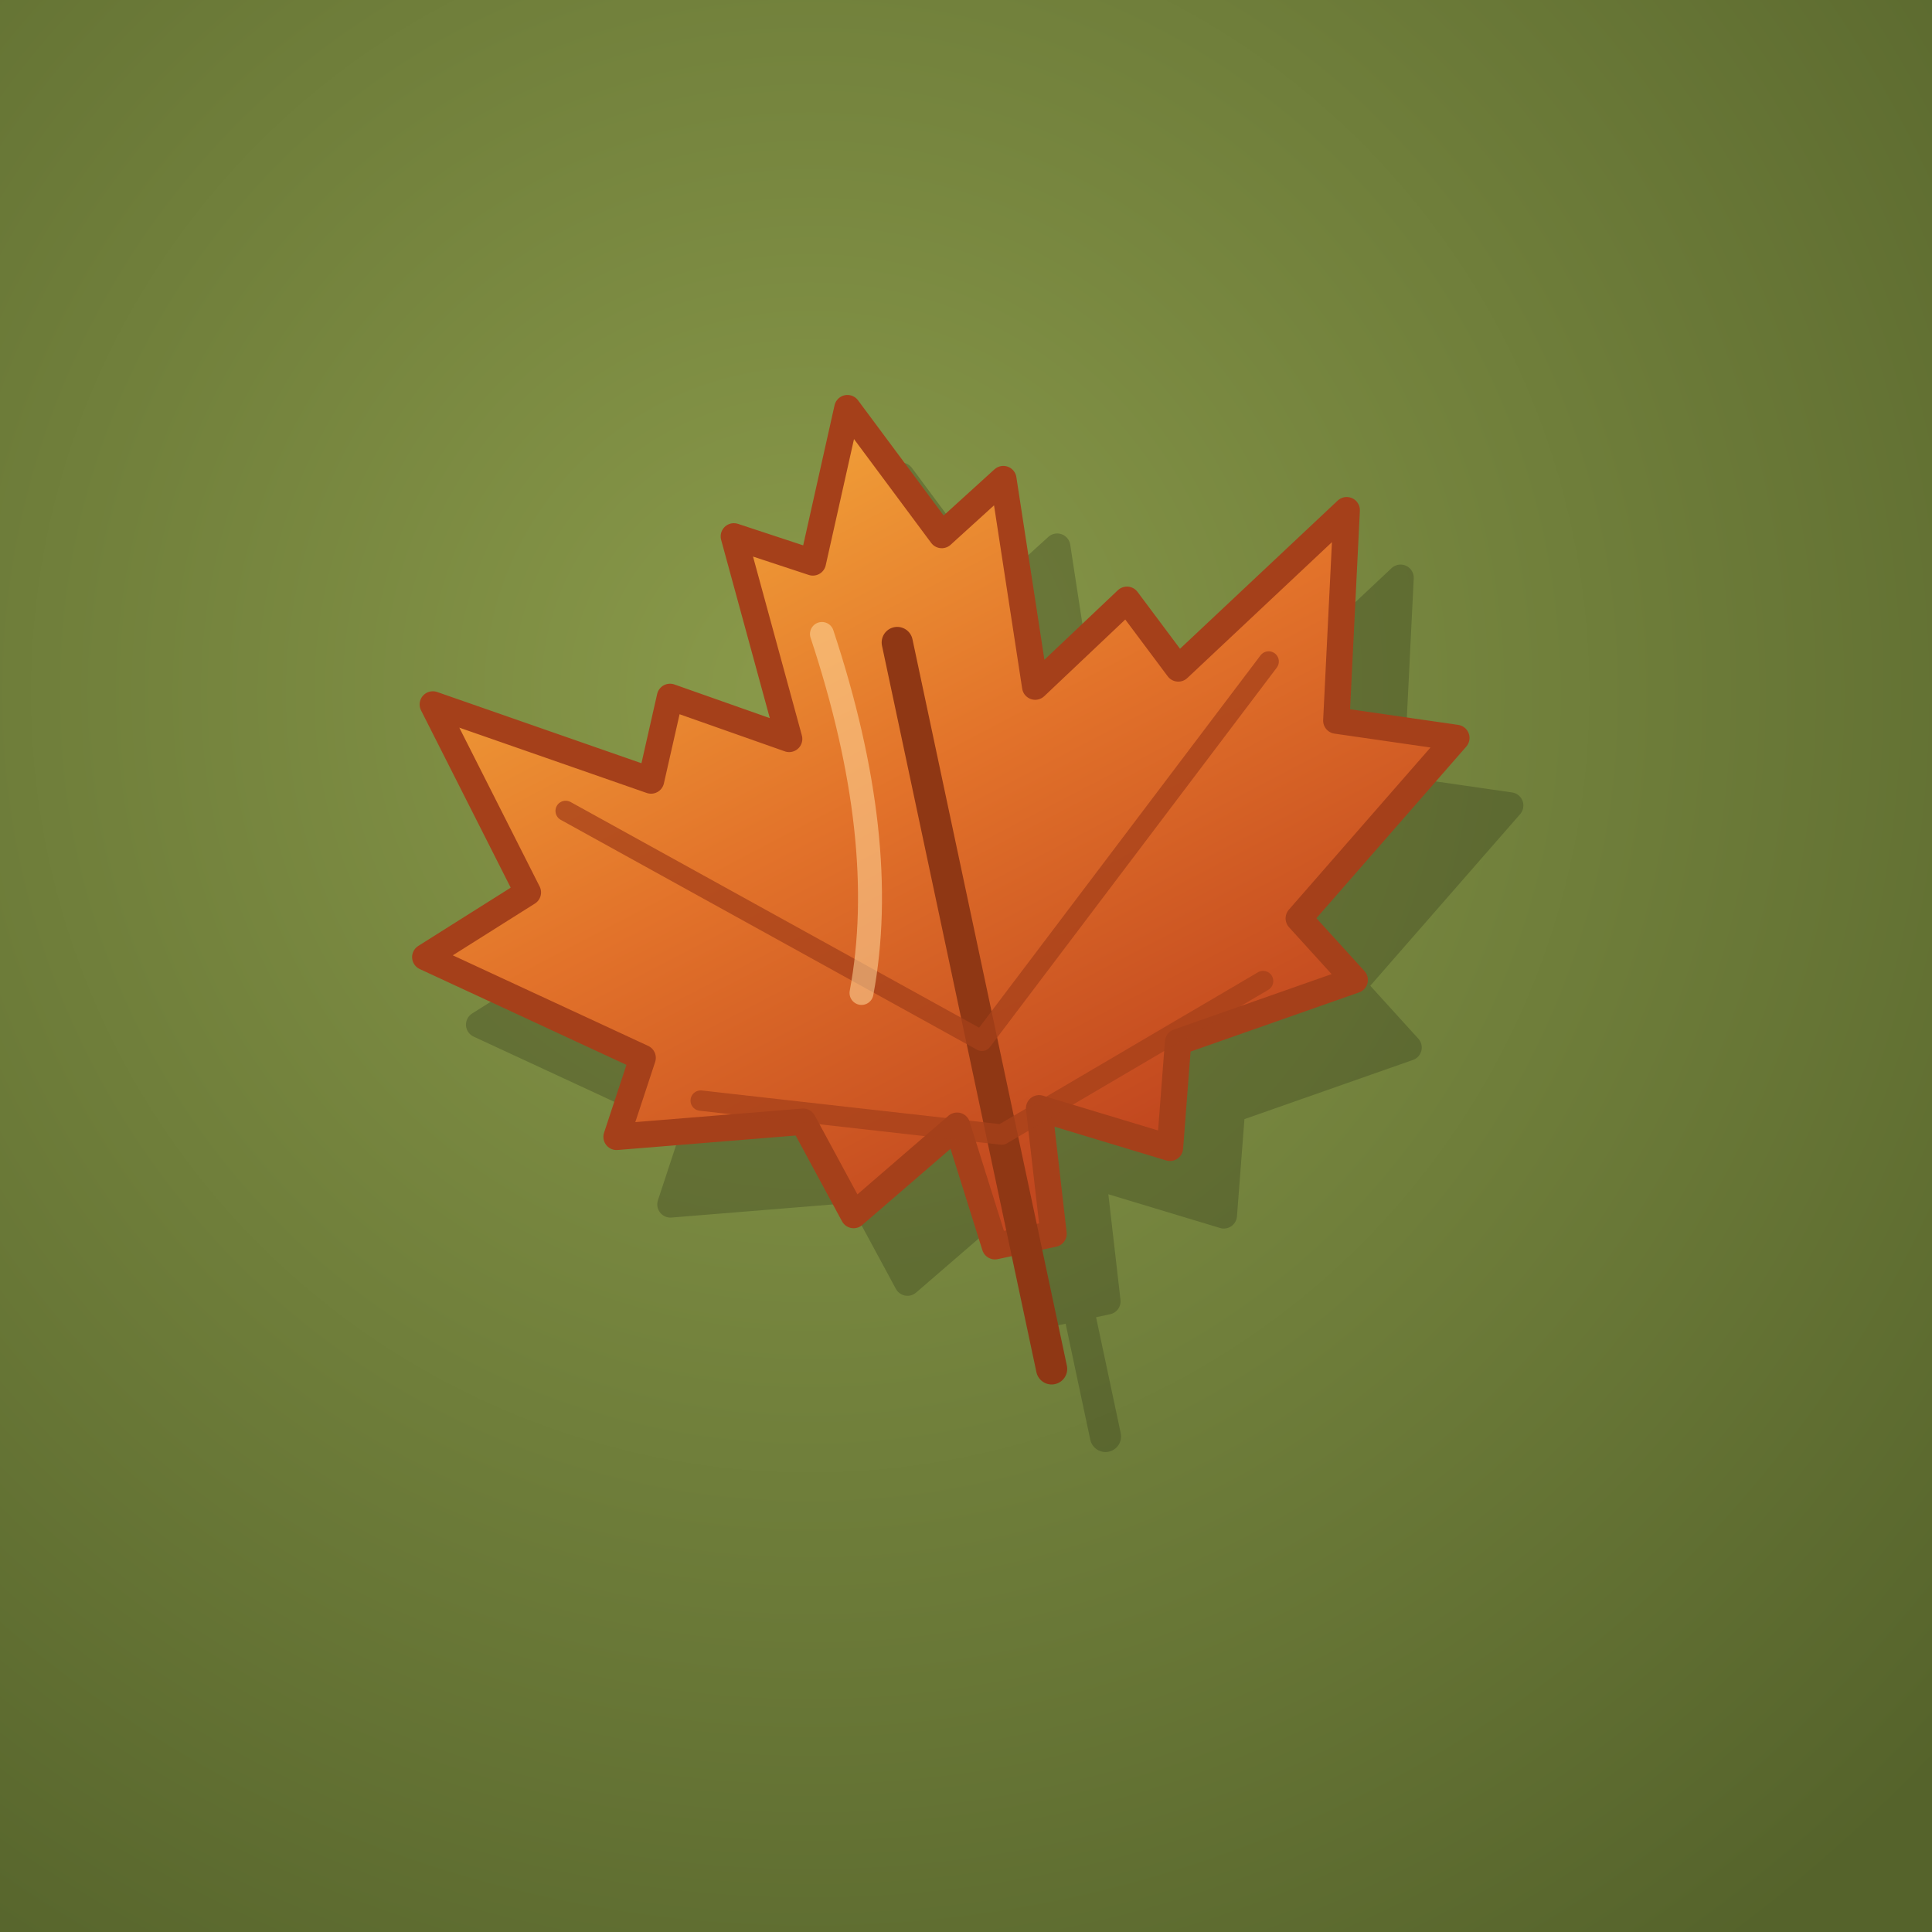
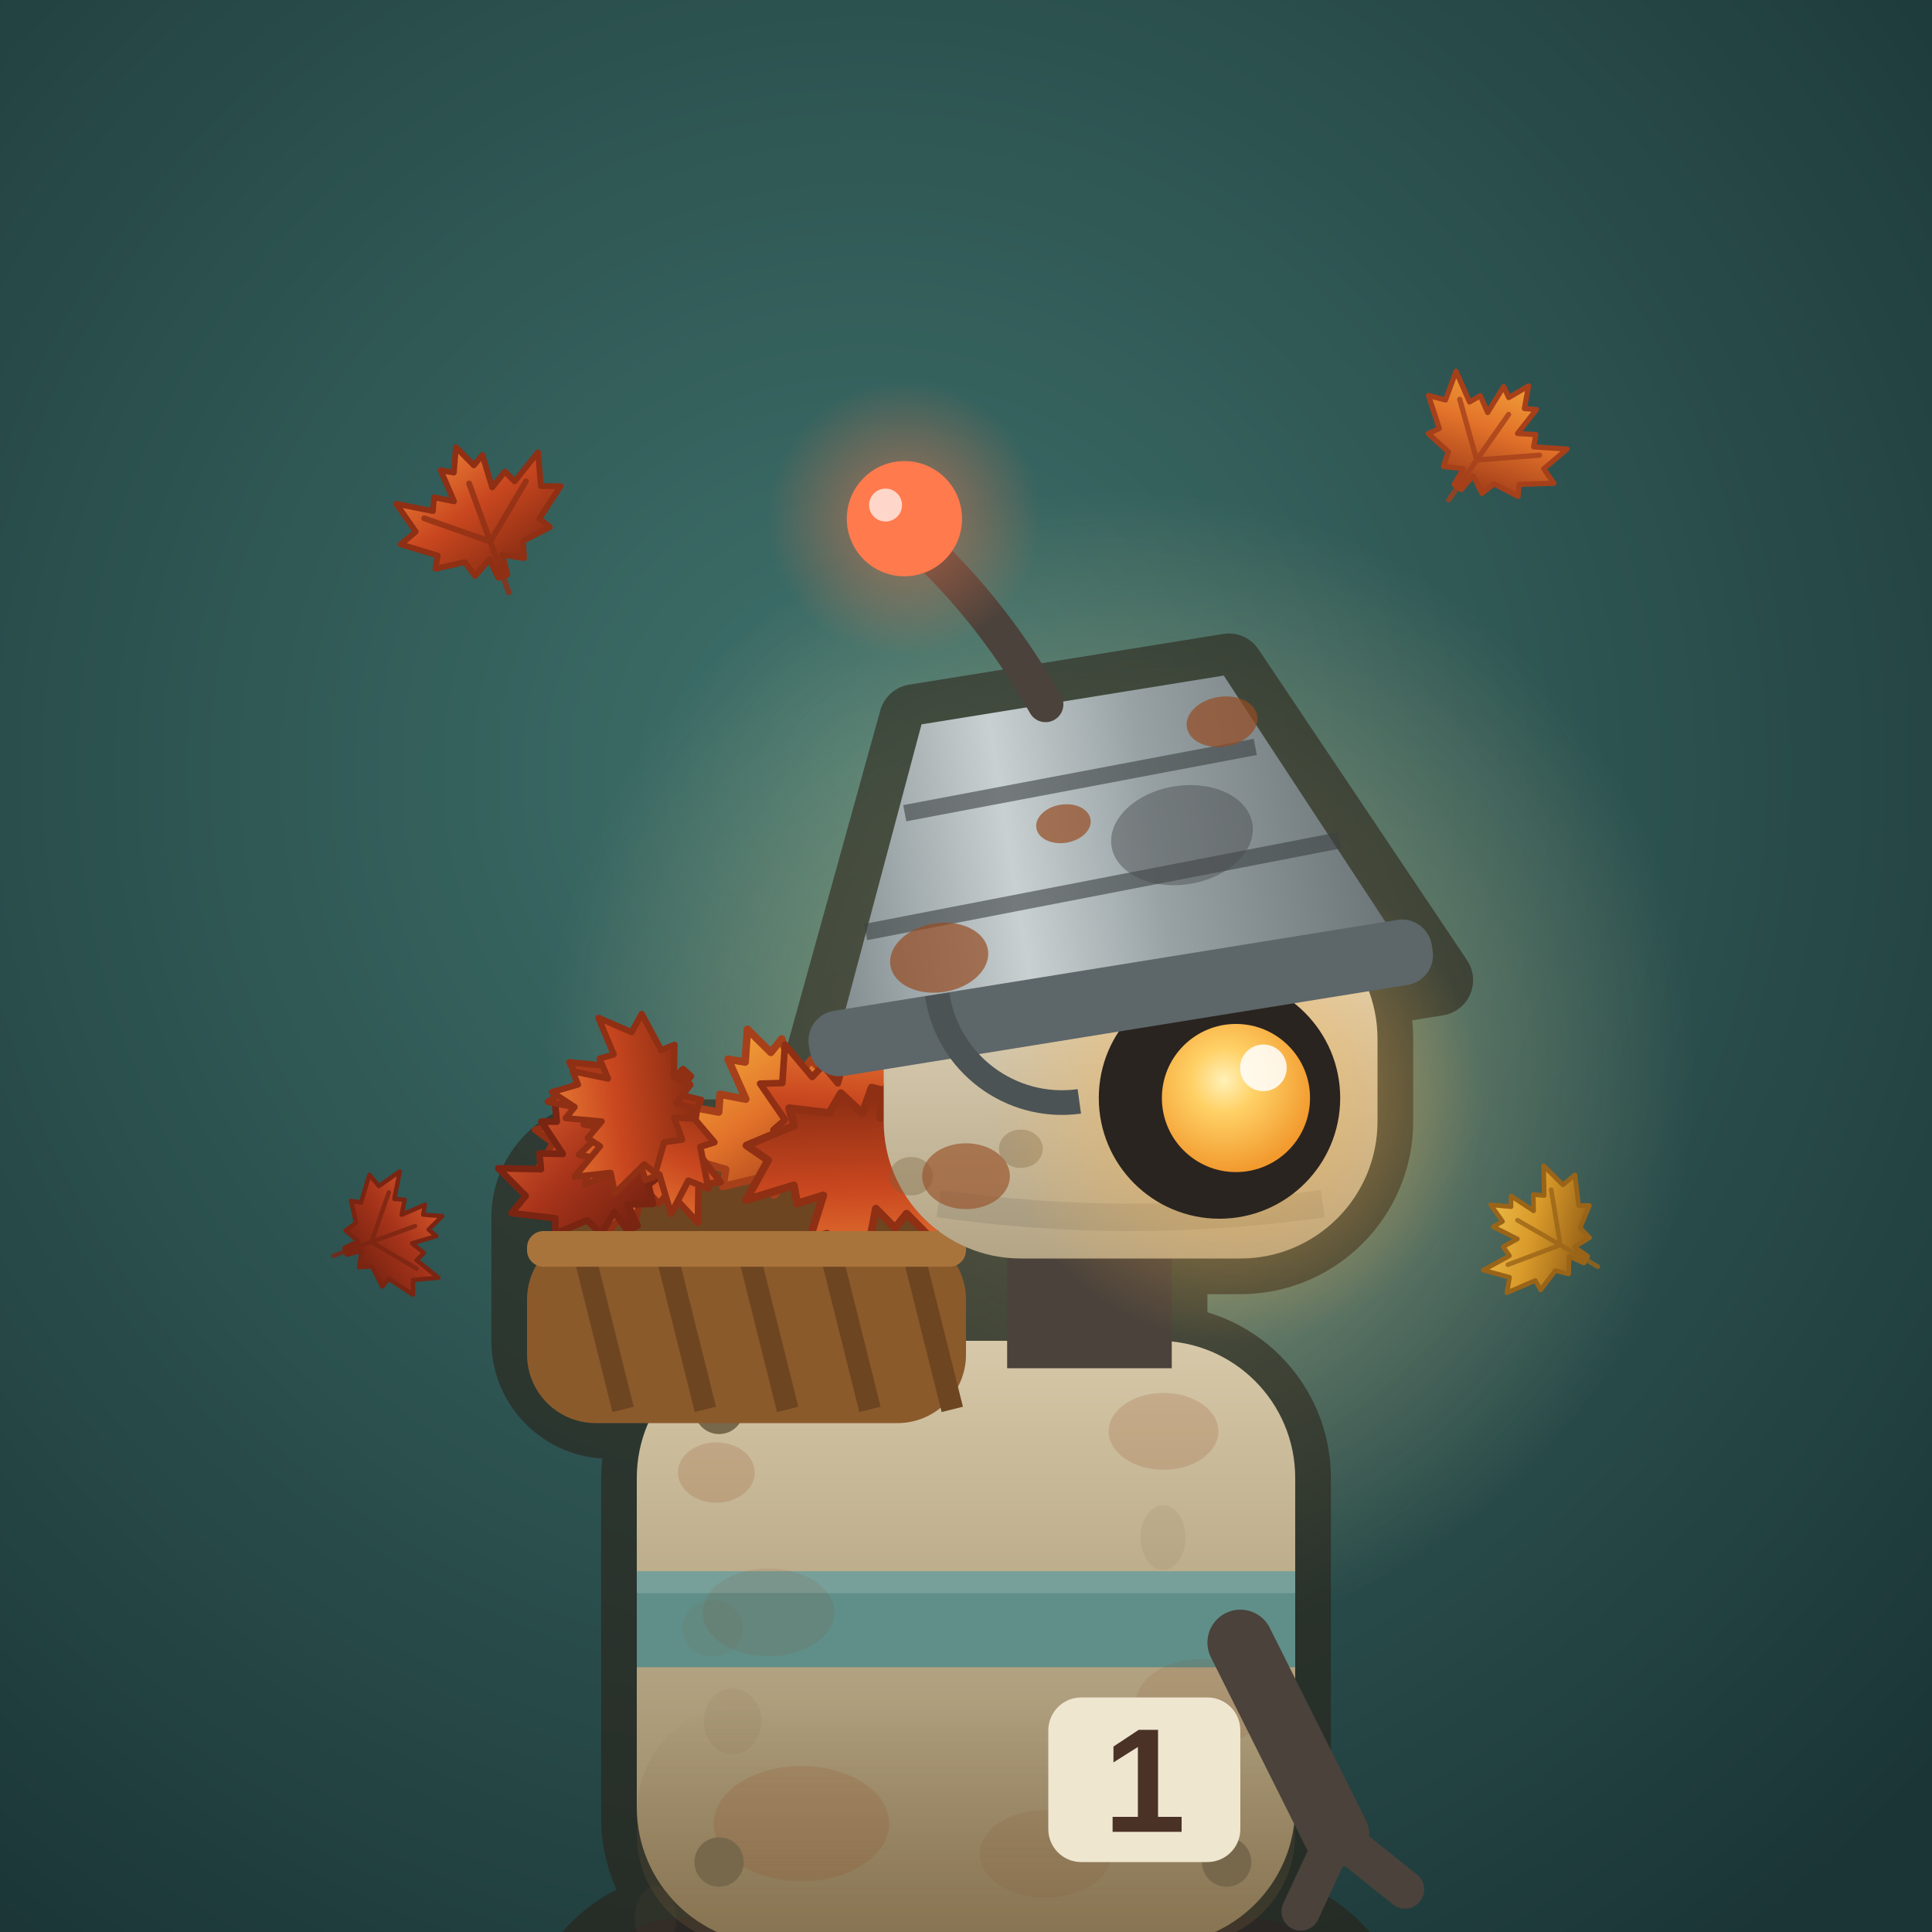
<svg xmlns="http://www.w3.org/2000/svg" viewBox="0 0 100 100">
  <defs>
-     <linearGradient id="lf" x1="0" y1="0" x2=".35" y2="1">
+     <linearGradient id="c5body" x1="0" y1="0" x2="0" y2="1">
+       <stop offset="0" stop-color="#d6c8a8" />
+       <stop offset="1" stop-color="#94825f" />
+     </linearGradient>
+     <linearGradient id="c5head" x1="0" y1="0" x2="0" y2="1">
+       <stop offset="0" stop-color="#e8ddc3" />
+       <stop offset="1" stop-color="#b4a586" />
+     </linearGradient>
+     <linearGradient id="c5dust" x1="0" y1="0" x2="0" y2="1">
+       <stop offset="0" stop-color="#6e5636" stop-opacity="0" />
+       <stop offset="1" stop-color="#6e5636" stop-opacity=".35" />
+     </linearGradient>
+     <linearGradient id="c5buck" x1="0" y1="0" x2="1" y2="0">
+       <stop offset="0" stop-color="#7f8a8d" />
+       <stop offset=".35" stop-color="#c9d0d1" />
+       <stop offset=".6" stop-color="#98a2a5" />
+       <stop offset="1" stop-color="#6a7376" />
+     </linearGradient>
+     <radialGradient id="c5hub" cx=".35" cy=".35" r=".7">
+       <stop offset="0" stop-color="#ffffff" />
+       <stop offset=".55" stop-color="#c3cbd0" />
+       <stop offset="1" stop-color="#6f7b82" />
+     </radialGradient>
+     <radialGradient id="c5glow" cx=".5" cy=".5" r=".5">
+       <stop offset="0" stop-color="#ffc457" stop-opacity=".75" />
+       <stop offset=".45" stop-color="#ffb347" stop-opacity=".32" />
+       <stop offset="1" stop-color="#ffb347" stop-opacity="0" />
+     </radialGradient>
+     <radialGradient id="c5bulb" cx=".5" cy=".5" r=".5">
+       <stop offset="0" stop-color="#ff7a4d" stop-opacity=".55" />
+       <stop offset="1" stop-color="#ff7a4d" stop-opacity="0" />
+     </radialGradient>
+     <radialGradient id="c5iris" cx=".42" cy=".38" r=".62">
+       <stop offset="0" stop-color="#fff1b8" />
+       <stop offset=".35" stop-color="#ffd166" />
+       <stop offset="1" stop-color="#f29a2e" />
+     </radialGradient>
+     <linearGradient id="c5lf0" x1="0" y1="0" x2=".35" y2="1">
      <stop offset="0" stop-color="#f6b13d" />
      <stop offset=".55" stop-color="#e2722a" />
-       <stop offset="1" stop-color="#c2481f" />
-     </linearGradient>
-     <radialGradient id="bg" cx=".42" cy=".36" r=".8">
-       <stop offset="0" stop-color="#8a9a4a" />
-       <stop offset="1" stop-color="#55632b" />
-     </radialGradient>
+       <stop offset="1" stop-color="#a5401a" />
+     </linearGradient>
+     <linearGradient id="c5lf1" x1="0" y1="0" x2=".35" y2="1">
+       <stop offset="0" stop-color="#f08a3a" />
+       <stop offset=".55" stop-color="#c9471f" />
+       <stop offset="1" stop-color="#8f2f14" />
+     </linearGradient>
+     <linearGradient id="c5lf2" x1="0" y1="0" x2=".35" y2="1">
+       <stop offset="0" stop-color="#f3c552" />
+       <stop offset=".55" stop-color="#d99a2a" />
+       <stop offset="1" stop-color="#9a6418" />
+     </linearGradient>
+     <linearGradient id="c5lf3" x1="0" y1="0" x2=".35" y2="1">
+       <stop offset="0" stop-color="#e0602e" />
+       <stop offset=".55" stop-color="#a8341a" />
+       <stop offset="1" stop-color="#7a2412" />
+     </linearGradient>
+     <radialGradient id="c5bg" cx=".45" cy=".4" r=".75">
+       <stop offset="0" stop-color="#3f726c" />
+       <stop offset="1" stop-color="#1b3536" />
+     </radialGradient>
+     <radialGradient id="c5halo" cx=".5" cy=".5" r=".5">
+       <stop offset="0" stop-color="#ffe2a0" stop-opacity=".5" />
+       <stop offset="1" stop-color="#ffe2a0" stop-opacity="0" />
+     </radialGradient>
+     <clipPath id="c5clip">
+       <rect width="100" height="100" />
+     </clipPath>
  </defs>
-   <rect width="100" height="100" fill="url(#bg)" />
-   <g transform="rotate(-12 50 50)">
-     <g opacity=".25" transform="translate(2 3)">
-       <g transform="translate(19 19) scale(0.62)">
-         <path d="M50,4 L55.5,16 L61.5,12.5 L60.5,30 L69.5,24.5 L72.5,31 L89,21 L84.5,38 L94,41.5 L78,53.5 L81.5,59.5 L66,61.5 L63.5,70 L53.5,64.5 L52.5,75 L47.5,75 L46.5,64.5 L36.5,70 L34,61.5 L18.5,59.5 L22,53.5 L6,41.5 L15.5,38 L11,21 L27.5,31 L30.5,24.5 L39.5,30 L38.5,12.5 L44.5,16 Z" fill="#1e2410" stroke="#1e2410" stroke-width="2.2" stroke-linejoin="round" />
-         <path d="M50,86 L50,24" stroke="#1e2410" stroke-width="2.6" stroke-linecap="round" fill="none" />
+   <rect width="100" height="100" fill="url(#c5bg)" />
+   <circle cx="58" cy="55.2" r="29.721" fill="url(#c5halo)" />
+   <g transform="translate(25.00 27.00) rotate(-20.0) scale(0.1) translate(-50 -45)" opacity="1">
+     <path d="M50,4 L55.5,16 L61.5,12.5 L60.5,30 L69.5,24.5 L72.5,31 L89,21 L84.5,38 L94,41.5 L78,53.5 L81.5,59.5 L66,61.5 L63.5,70 L53.5,64.5 L52.5,75 L47.5,75 L46.5,64.5 L36.5,70 L34,61.5 L18.5,59.5 L22,53.5 L6,41.5 L15.5,38 L11,21 L27.5,31 L30.5,24.5 L39.5,30 L38.5,12.5 L44.5,16 Z" fill="url(#c5lf1)" stroke="#8f2f14" stroke-width="3" stroke-linejoin="round" />
+     <path d="M50,84 L50,24 M50,56 L78,33 M50,56 L22,33" stroke="#8f2f14" stroke-width="3" stroke-linecap="round" fill="none" opacity=".8" />
+   </g>
+   <g transform="translate(77.00 23.00) rotate(35.0) scale(0.09) translate(-50 -45)" opacity="1">
+     <path d="M50,4 L55.5,16 L61.5,12.5 L60.5,30 L69.5,24.5 L72.5,31 L89,21 L84.5,38 L94,41.5 L78,53.5 L81.5,59.5 L66,61.5 L63.5,70 L53.5,64.5 L52.5,75 L47.5,75 L46.5,64.5 L36.5,70 L34,61.5 L18.5,59.5 L22,53.5 L6,41.5 L15.5,38 L11,21 L27.5,31 L30.5,24.5 L39.5,30 L38.5,12.5 L44.5,16 Z" fill="url(#c5lf0)" stroke="#a5401a" stroke-width="3" stroke-linejoin="round" />
+     <path d="M50,84 L50,24 M50,56 L78,33 M50,56 L22,33" stroke="#a5401a" stroke-width="3" stroke-linecap="round" fill="none" opacity=".8" />
+   </g>
+   <g transform="translate(80.00 64.00) rotate(-60.0) scale(0.08) translate(-50 -45)" opacity="1">
+     <path d="M50,4 L55.5,16 L61.5,12.5 L60.5,30 L69.5,24.5 L72.5,31 L89,21 L84.5,38 L94,41.5 L78,53.5 L81.5,59.5 L66,61.5 L63.5,70 L53.5,64.5 L52.5,75 L47.5,75 L46.5,64.5 L36.5,70 L34,61.5 L18.5,59.5 L22,53.5 L6,41.5 L15.5,38 L11,21 L27.5,31 L30.5,24.5 L39.5,30 L38.5,12.5 L44.5,16 Z" fill="url(#c5lf2)" stroke="#9a6418" stroke-width="3" stroke-linejoin="round" />
+     <path d="M50,84 L50,24 M50,56 L78,33 M50,56 L22,33" stroke="#9a6418" stroke-width="3" stroke-linecap="round" fill="none" opacity=".8" />
+   </g>
+   <g transform="translate(20.00 64.00) rotate(70.0) scale(0.075) translate(-50 -45)" opacity="1">
+     <path d="M50,4 L55.5,16 L61.5,12.5 L60.5,30 L69.5,24.5 L72.5,31 L89,21 L84.5,38 L94,41.5 L78,53.5 L81.5,59.5 L66,61.5 L63.5,70 L53.5,64.5 L52.5,75 L47.5,75 L46.5,64.5 L36.5,70 L34,61.5 L18.5,59.5 L22,53.5 L6,41.5 L15.5,38 L11,21 L27.5,31 L30.5,24.5 L39.5,30 L38.5,12.5 L44.5,16 Z" fill="url(#c5lf3)" stroke="#7a2412" stroke-width="3" stroke-linejoin="round" />
+     <path d="M50,84 L50,24 M50,56 L78,33 M50,56 L22,33" stroke="#7a2412" stroke-width="3" stroke-linecap="round" fill="none" opacity=".8" />
+   </g>
+   <g clip-path="url(#c5clip)">
+     <g transform="translate(50 112) scale(1.42)">
+       <g fill="#2a1d12" stroke="#2a1d12" stroke-width="2.6" stroke-linejoin="round" opacity=".55">
+         <rect x="-15" y="-9.4" width="30" height="10.4" rx="5.2" />
+         <rect x="-12" y="-30" width="24" height="22.4" rx="5" />
+         <rect x="-16" y="-37.5" width="16" height="10.5" rx="3" />
+         <rect x="1.5" y="-34" width="6" height="5" />
+         <rect x="-3" y="-46" width="18" height="13" rx="5" />
+         <circle cx="9.24" cy="-38.85" r="4.4" />
+         <g transform="translate(5.64 -42.5) rotate(-9.17)">
+           <path d="M-11.5,1.2 L11.5,1.2 L5.8,-11.2 L-5.8,-11.2Z" />
+         </g>
+       </g>
+       <rect x="-15" y="-9" width="30" height="10" rx="5" fill="#2b2725" />
+       <rect x="-12" y="-8.4" width="24" height="1.4" rx=".7" fill="#fff" opacity=".14" />
+       <rect x="-13" y="-1.4" width="2" height="1.4" fill="#4a4440" />
+       <rect x="-9" y="-1.4" width="2" height="1.4" fill="#4a4440" />
+       <rect x="-5" y="-1.4" width="2" height="1.4" fill="#4a4440" />
+       <rect x="-1" y="-1.4" width="2" height="1.4" fill="#4a4440" />
+       <rect x="3" y="-1.4" width="2" height="1.4" fill="#4a4440" />
+       <rect x="7" y="-1.4" width="2" height="1.4" fill="#4a4440" />
+       <rect x="11" y="-1.4" width="2" height="1.4" fill="#4a4440" />
+       <circle cx="-9" cy="-4" r="4.4" fill="#b8902f" />
+       <circle cx="-9" cy="-4" r="3.6" fill="url(#c5hub)" />
+       <path d="M-12.1,-4.6 L-5.9,-3.4 M-9.6,-7.1 L-8.4,-0.9" stroke="#59636a" stroke-width=".7" />
+       <circle cx="-9" cy="-4" r=".8" fill="#d9b75a" />
+       <circle cx="0" cy="-4" r="4.4" fill="#b8902f" />
+       <circle cx="0" cy="-4" r="3.6" fill="url(#c5hub)" />
+       <path d="M-3.1,-4.6 L3.1,-3.4 M-0.6,-7.1 L0.6,-0.9" stroke="#59636a" stroke-width=".7" />
+       <circle cx="0" cy="-4" r=".8" fill="#d9b75a" />
+       <circle cx="9" cy="-4" r="4.4" fill="#b8902f" />
+       <circle cx="9" cy="-4" r="3.6" fill="url(#c5hub)" />
+       <path d="M5.9,-4.6 L12.1,-3.4 M8.4,-7.1 L9.6,-0.9" stroke="#59636a" stroke-width=".7" />
+       <circle cx="9" cy="-4" r=".8" fill="#d9b75a" />
+       <rect x="-12" y="-30" width="24" height="22" rx="5" fill="url(#c5body)" />
+       <rect x="-12" y="-21.6" width="24" height="3.5" fill="#5f8f88" />
+       <rect x="-12" y="-21.6" width="24" height=".8" fill="#fff" opacity=".15" />
+       <g fill="#98522a" opacity="0.21">
+         <ellipse cx="-6" cy="-12.4" rx="3.2" ry="2.1" />
+         <ellipse cx="7.2" cy="-26.7" rx="2" ry="1.4" />
+         <ellipse cx="-9.1" cy="-25.2" rx="1.4" ry="1.1" />
+       </g>
+       <g fill="#8a421e" opacity="0.12">
+         <ellipse cx="-7.2" cy="-20.1" rx="2.4" ry="1.6" />
+         <ellipse cx="2.9" cy="-11.3" rx="2.4" ry="1.6" />
+         <ellipse cx="8.6" cy="-16.8" rx="2.4" ry="1.6" />
+       </g>
+       <g fill="#786040" opacity="0.10">
+         <ellipse cx="7.18" cy="-22.83" rx="0.82" ry="1.18" />
+         <ellipse cx="-9.24" cy="-19.52" rx="1.10" ry="1.03" />
+         <ellipse cx="-8.51" cy="-16.13" rx="1.05" ry="1.20" />
+         <ellipse cx="-11.32" cy="-8.94" rx="0.76" ry="1.17" />
+       </g>
+       <rect x="-12" y="-16.8" width="24" height="8.8" rx="4" fill="url(#c5dust)" />
+       <g fill="#77684c">
+         <circle cx="-9" cy="-27.5" r=".9" />
+         <circle cx="9.5" cy="-11" r=".9" />
+         <circle cx="-9" cy="-11" r=".9" />
+       </g>
+       <rect x="3" y="-17" width="7" height="6" rx="1.2" fill="#efe6d0" />
+       <text x="6.5" y="-12.1" font-family="Arial Black, Arial, sans-serif" font-weight="900" font-size="5.4" text-anchor="middle" fill="#4a3226">1</text>
+       <rect x="-15" y="-37" width="14" height="9" rx="3" fill="#6e4521" />
+       <g transform="translate(-6.65 -37.87) rotate(339.3) scale(0.0909) translate(-50 -45)" opacity="1">
+         <path d="M50,4 L55.5,16 L61.5,12.5 L60.5,30 L69.5,24.5 L72.5,31 L89,21 L84.5,38 L94,41.5 L78,53.5 L81.5,59.5 L66,61.5 L63.5,70 L53.5,64.5 L52.5,75 L47.5,75 L46.5,64.5 L36.5,70 L34,61.5 L18.5,59.5 L22,53.5 L6,41.5 L15.5,38 L11,21 L27.5,31 L30.5,24.5 L39.5,30 L38.5,12.5 L44.5,16 Z" fill="url(#c5lf0)" stroke="#a5401a" stroke-width="3" stroke-linejoin="round" />
+       </g>
+       <g transform="translate(-4.26 -37.98) rotate(18.7) scale(0.08) translate(-50 -45)" opacity="1">
+         <path d="M50,4 L55.5,16 L61.5,12.5 L60.5,30 L69.5,24.5 L72.5,31 L89,21 L84.5,38 L94,41.5 L78,53.5 L81.5,59.5 L66,61.5 L63.5,70 L53.5,64.5 L52.5,75 L47.5,75 L46.5,64.5 L36.5,70 L34,61.5 L18.5,59.5 L22,53.5 L6,41.5 L15.5,38 L11,21 L27.5,31 L30.5,24.5 L39.5,30 L38.5,12.5 L44.5,16 Z" fill="url(#c5lf1)" stroke="#8f2f14" stroke-width="3" stroke-linejoin="round" />
+       </g>
+       <g transform="translate(-12.25 -37.00) rotate(195.8) scale(0.0799) translate(-50 -45)" opacity="1">
+         <path d="M50,4 L55.5,16 L61.5,12.5 L60.5,30 L69.5,24.5 L72.5,31 L89,21 L84.5,38 L94,41.5 L78,53.5 L81.5,59.5 L66,61.5 L63.5,70 L53.5,64.5 L52.5,75 L47.5,75 L46.5,64.5 L36.5,70 L34,61.5 L18.5,59.5 L22,53.5 L6,41.5 L15.5,38 L11,21 L27.5,31 L30.5,24.5 L39.5,30 L38.5,12.5 L44.5,16 Z" fill="url(#c5lf1)" stroke="#8f2f14" stroke-width="3" stroke-linejoin="round" />
+       </g>
+       <g transform="translate(-13.36 -36.19) rotate(329.9) scale(0.0806) translate(-50 -45)" opacity="1">
+         <path d="M50,4 L55.5,16 L61.5,12.5 L60.5,30 L69.5,24.5 L72.5,31 L89,21 L84.5,38 L94,41.5 L78,53.5 L81.5,59.5 L66,61.5 L63.5,70 L53.5,64.5 L52.5,75 L47.5,75 L46.5,64.5 L36.5,70 L34,61.5 L18.5,59.5 L22,53.5 L6,41.5 L15.5,38 L11,21 L27.5,31 L30.5,24.5 L39.5,30 L38.5,12.5 L44.5,16 Z" fill="url(#c5lf3)" stroke="#7a2412" stroke-width="3" stroke-linejoin="round" />
+       </g>
+       <g transform="translate(-11.74 -38.05) rotate(222.3) scale(0.0778) translate(-50 -45)" opacity="1">
+         <path d="M50,4 L55.5,16 L61.5,12.5 L60.5,30 L69.5,24.5 L72.5,31 L89,21 L84.5,38 L94,41.5 L78,53.5 L81.5,59.5 L66,61.5 L63.5,70 L53.5,64.5 L52.5,75 L47.5,75 L46.5,64.5 L36.5,70 L34,61.5 L18.5,59.5 L22,53.5 L6,41.5 L15.5,38 L11,21 L27.5,31 L30.5,24.5 L39.5,30 L38.5,12.5 L44.5,16 Z" fill="url(#c5lf1)" stroke="#8f2f14" stroke-width="3" stroke-linejoin="round" />
+       </g>
+       <g transform="translate(-12.05 -38.61) rotate(278.5) scale(0.0751) translate(-50 -45)" opacity="1">
+         <path d="M50,4 L55.5,16 L61.5,12.5 L60.5,30 L69.5,24.5 L72.5,31 L89,21 L84.5,38 L94,41.5 L78,53.5 L81.5,59.5 L66,61.5 L63.5,70 L53.5,64.5 L52.5,75 L47.5,75 L46.5,64.5 L36.5,70 L34,61.5 L18.5,59.5 L22,53.5 L6,41.5 L15.5,38 L11,21 L27.5,31 L30.5,24.5 L39.5,30 L38.5,12.5 L44.5,16 Z" fill="url(#c5lf1)" stroke="#8f2f14" stroke-width="3" stroke-linejoin="round" />
+       </g>
+       <g transform="translate(-3.90 -36.43) rotate(194.1) scale(0.0942) translate(-50 -45)" opacity="1">
+         <path d="M50,4 L55.5,16 L61.5,12.5 L60.5,30 L69.5,24.5 L72.5,31 L89,21 L84.5,38 L94,41.5 L78,53.5 L81.5,59.5 L66,61.5 L63.5,70 L53.5,64.5 L52.5,75 L47.5,75 L46.5,64.5 L36.5,70 L34,61.5 L18.5,59.5 L22,53.5 L6,41.5 L15.5,38 L11,21 L27.5,31 L30.5,24.5 L39.5,30 L38.5,12.5 L44.5,16 Z" fill="url(#c5lf1)" stroke="#8f2f14" stroke-width="3" stroke-linejoin="round" />
+       </g>
+       <rect x="-16" y="-34" width="16" height="7" rx="2.5" fill="#8b5a2b" />
+       <g stroke="#6e4521" stroke-width=".8">
+         <path d="M-14,-33.5 L-12.5,-27.5" />
+         <path d="M-11,-33.5 L-9.5,-27.5" />
+         <path d="M-8,-33.5 L-6.5,-27.5" />
+         <path d="M-5,-33.5 L-3.5,-27.5" />
+         <path d="M-2,-33.5 L-0.5,-27.5" />
+       </g>
+       <rect x="-16" y="-34" width="16" height="1.3" rx=".6" fill="#a8743c" />
+       <path d="M10,-19 L13.5,-12" stroke="#4a423b" stroke-width="2.4" stroke-linecap="round" />
+       <path d="M13.5,-12 L16,-10 M13.5,-12 L12.2,-9.2" stroke="#4a423b" stroke-width="1.4" stroke-linecap="round" />
+       <rect x="1.5" y="-34" width="6" height="5" fill="#4a423b" />
+       <rect x="-3" y="-46" width="18" height="13" rx="5" fill="url(#c5head)" />
+       <path d="M-1,-35 Q6,-34 13,-35" stroke="#000" stroke-opacity=".08" stroke-width="1" fill="none" />
+       <g fill="#786040" opacity=".35">
+         <ellipse cx="-1" cy="-43" rx=".8" ry=".7" />
+         <ellipse cx="2" cy="-37" rx=".8" ry=".7" />
+         <ellipse cx="-2" cy="-36" rx=".8" ry=".7" />
+       </g>
+       <ellipse cx="0" cy="-36" rx="1.6" ry="1.2" fill="#98522a" opacity=".65" />
+       <circle cx="9.84" cy="-38.85" r="9.0" fill="url(#c5glow)" />
+       <circle cx="9.24" cy="-38.85" r="4.4" fill="#2a2420" />
+       <circle cx="9.84" cy="-38.85" r="2.7" fill="url(#c5iris)" />
+       <circle cx="10.84" cy="-39.95" r=".85" fill="#fff" opacity=".85" />
+       <g transform="translate(5.64 -42.5) rotate(-9.17)">
+         <path d="M-10.5,0 L10.5,0 L5.58,-11 L-5.58,-11Z" fill="url(#c5buck)" />
+         <rect x="-11.5" y="-1.2" width="23" height="2.4" rx="1.1" fill="#5d6669" />
+         <path d="M-8.8,-3.85 L8.8,-4.4 M-6.7,-7.9 L6.3,-8.25" stroke="#3c4244" stroke-opacity=".6" stroke-width=".6" />
+         <ellipse cx="3.15" cy="-5.5" rx="2.6" ry="1.8" fill="#464a4c" opacity=".45" />
+         <g fill="#964c22" opacity=".7">
+           <ellipse cx="-6.3" cy="-2.5" rx="1.8" ry="1.26" />
+           <ellipse cx="5.25" cy="-9.35" rx="1.3" ry=".91" />
+           <ellipse cx="-1.05" cy="-6.6" rx="1" ry=".7" />
+         </g>
+         <path d="M-6.5,-1.6 A4.6,4.6 0 0 0 -1.4,2.4" stroke="#4c5355" stroke-width=".9" fill="none" transform="rotate(8 -9.5 -2)" />
+         <path d="M-1,-11 Q-2.5,-15 -5,-18" stroke="#4a423b" stroke-width="1.3" fill="none" stroke-linecap="round" />
+         <circle cx="-5" cy="-18.5" r="5" fill="url(#c5bulb)" />
+         <circle cx="-5" cy="-18.5" r="2.1" fill="#ff7a4d" />
+         <circle cx="-5.6" cy="-19.1" r=".6" fill="#fff" opacity=".7" />
      </g>
    </g>
-     <g transform="translate(19 18) scale(0.62)">
-       <path d="M50,4 L55.5,16 L61.5,12.5 L60.5,30 L69.5,24.5 L72.5,31 L89,21 L84.5,38 L94,41.5 L78,53.5 L81.5,59.5 L66,61.5 L63.5,70 L53.5,64.5 L52.5,75 L47.5,75 L46.5,64.5 L36.5,70 L34,61.5 L18.5,59.5 L22,53.5 L6,41.5 L15.5,38 L11,21 L27.5,31 L30.5,24.5 L39.5,30 L38.5,12.5 L44.5,16 Z" fill="url(#lf)" stroke="#a5401a" stroke-width="2.2" stroke-linejoin="round" />
-       <path d="M50,86 L50,24" stroke="#8f3714" stroke-width="2.6" stroke-linecap="round" fill="none" />
-       <path d="M50,58 L80,32 M50,58 L20,32 M50,66 L74,58 M50,66 L26,58" stroke="#a5401a" stroke-width="1.7" stroke-linecap="round" fill="none" opacity=".75" />
-       <path d="M44,22 Q46,40 41,52" stroke="#ffd79a" stroke-width="2" stroke-linecap="round" fill="none" opacity=".55" />
-     </g>
  </g>
</svg>
